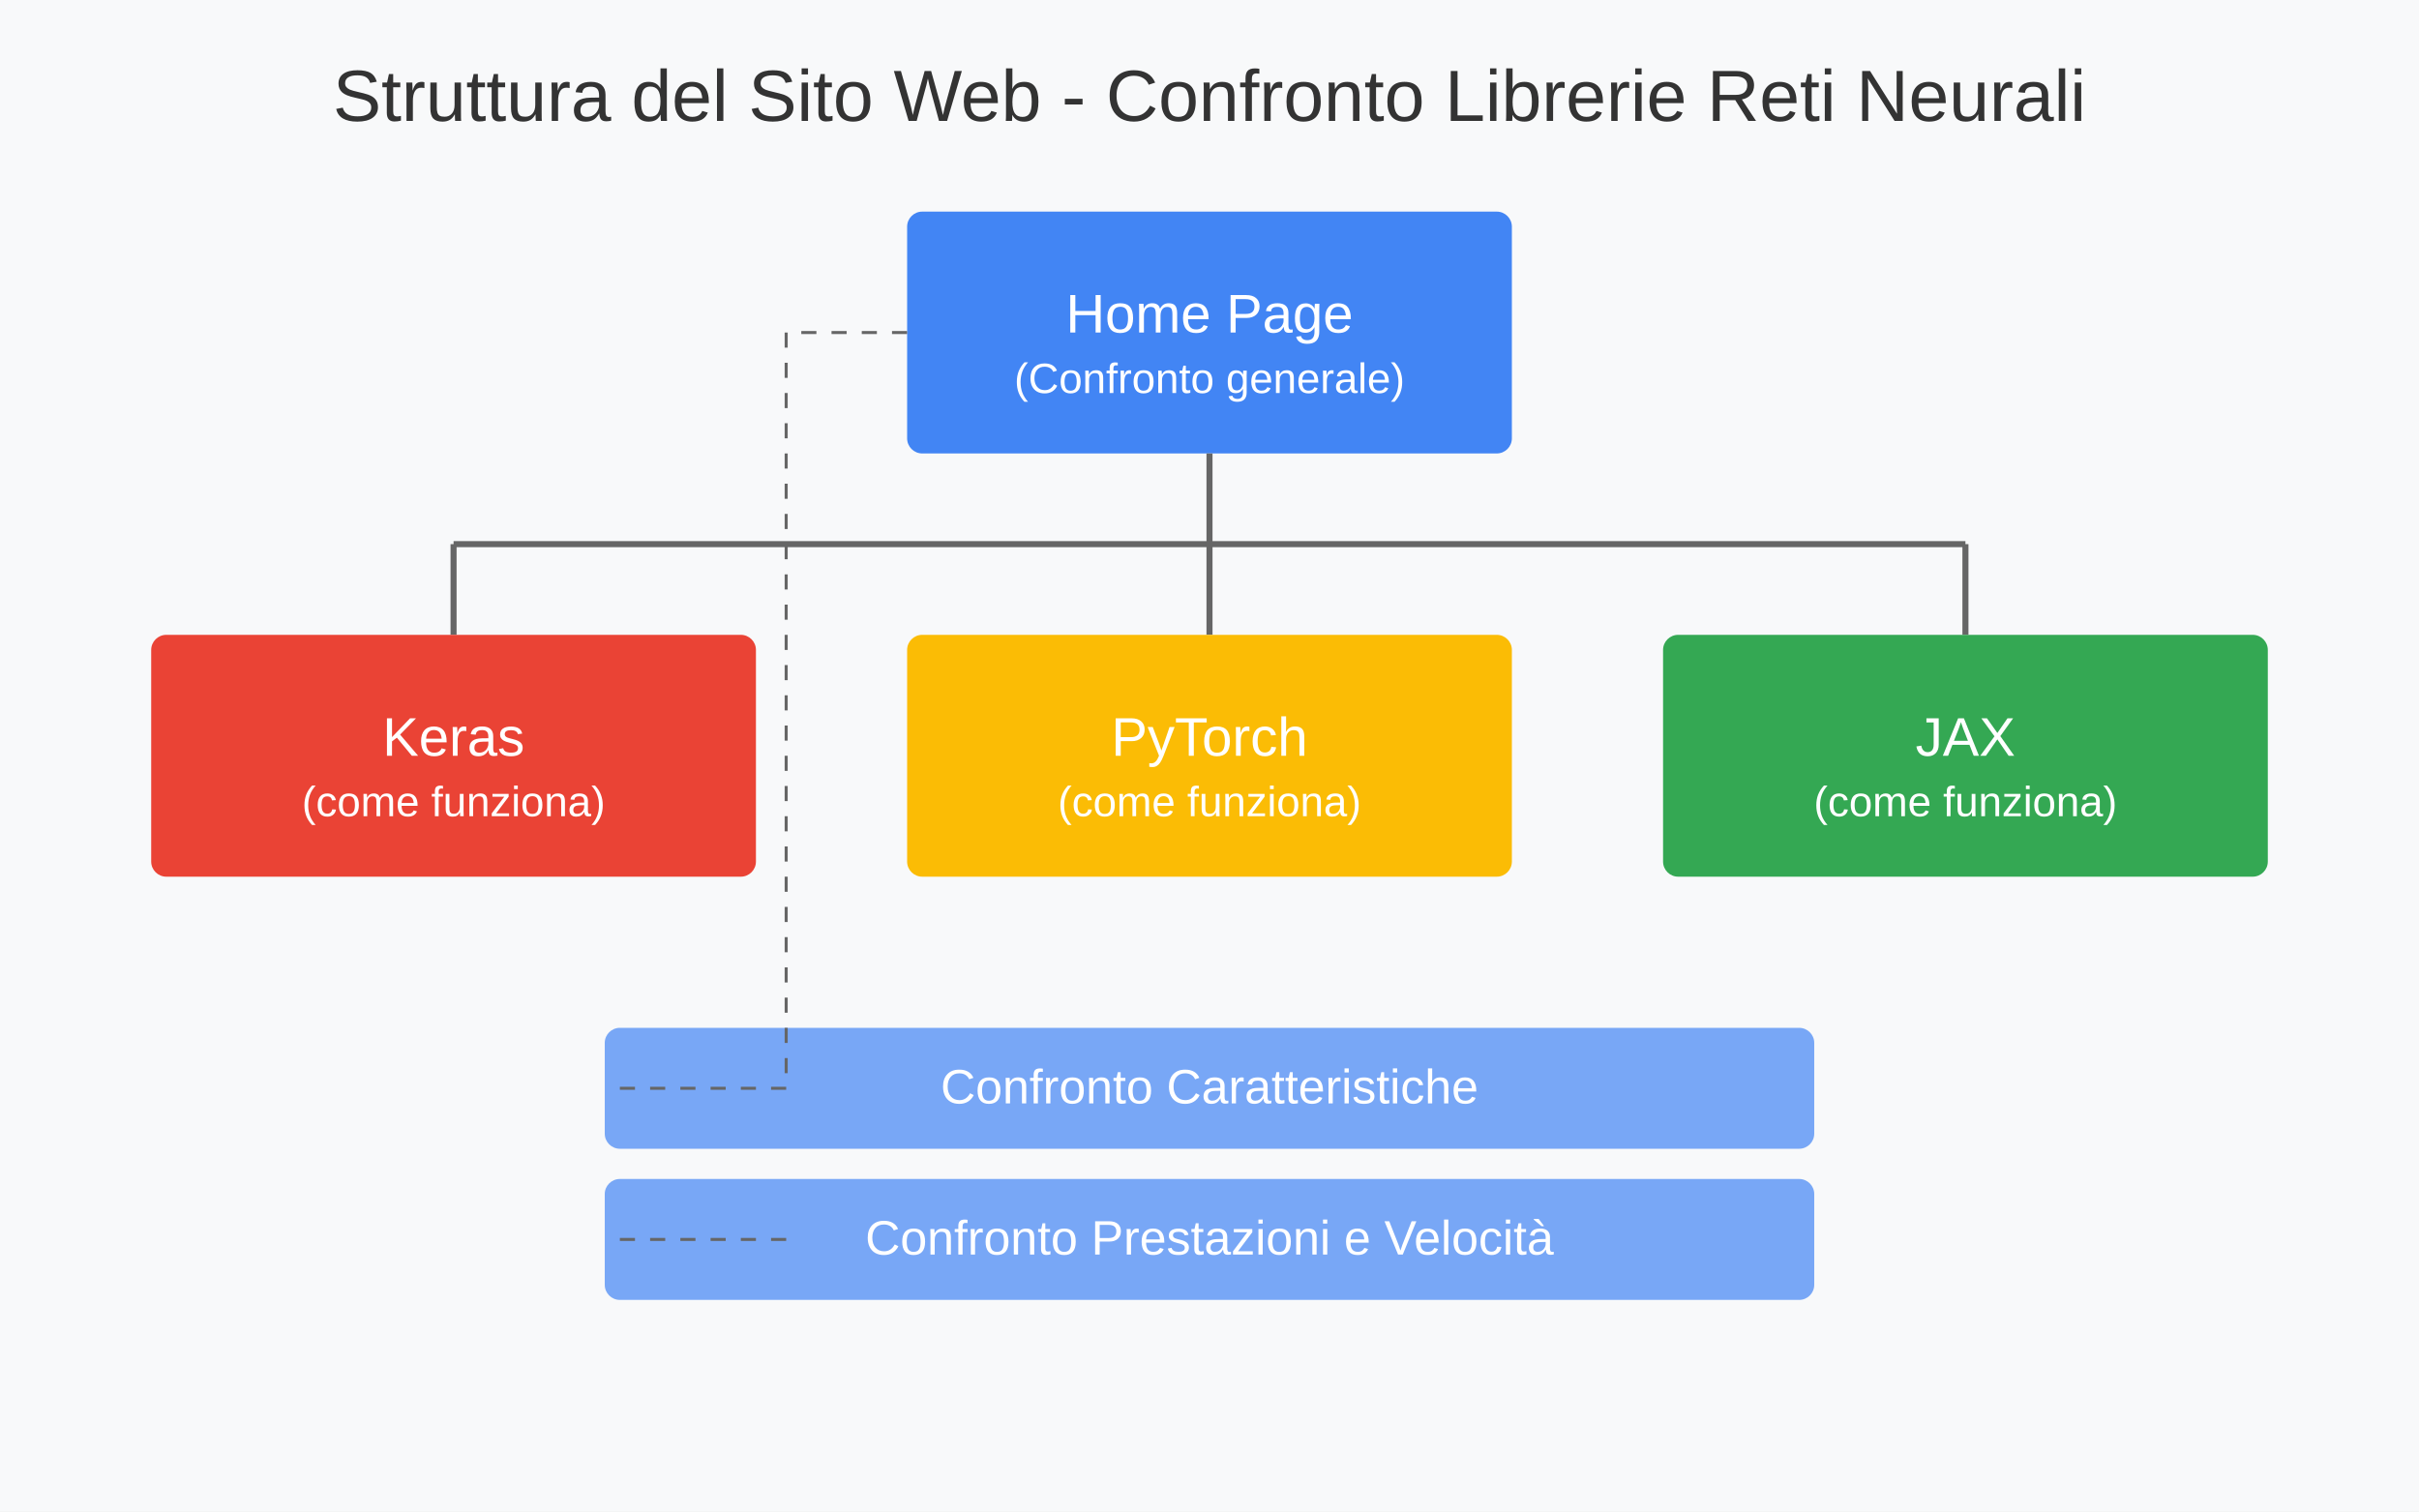
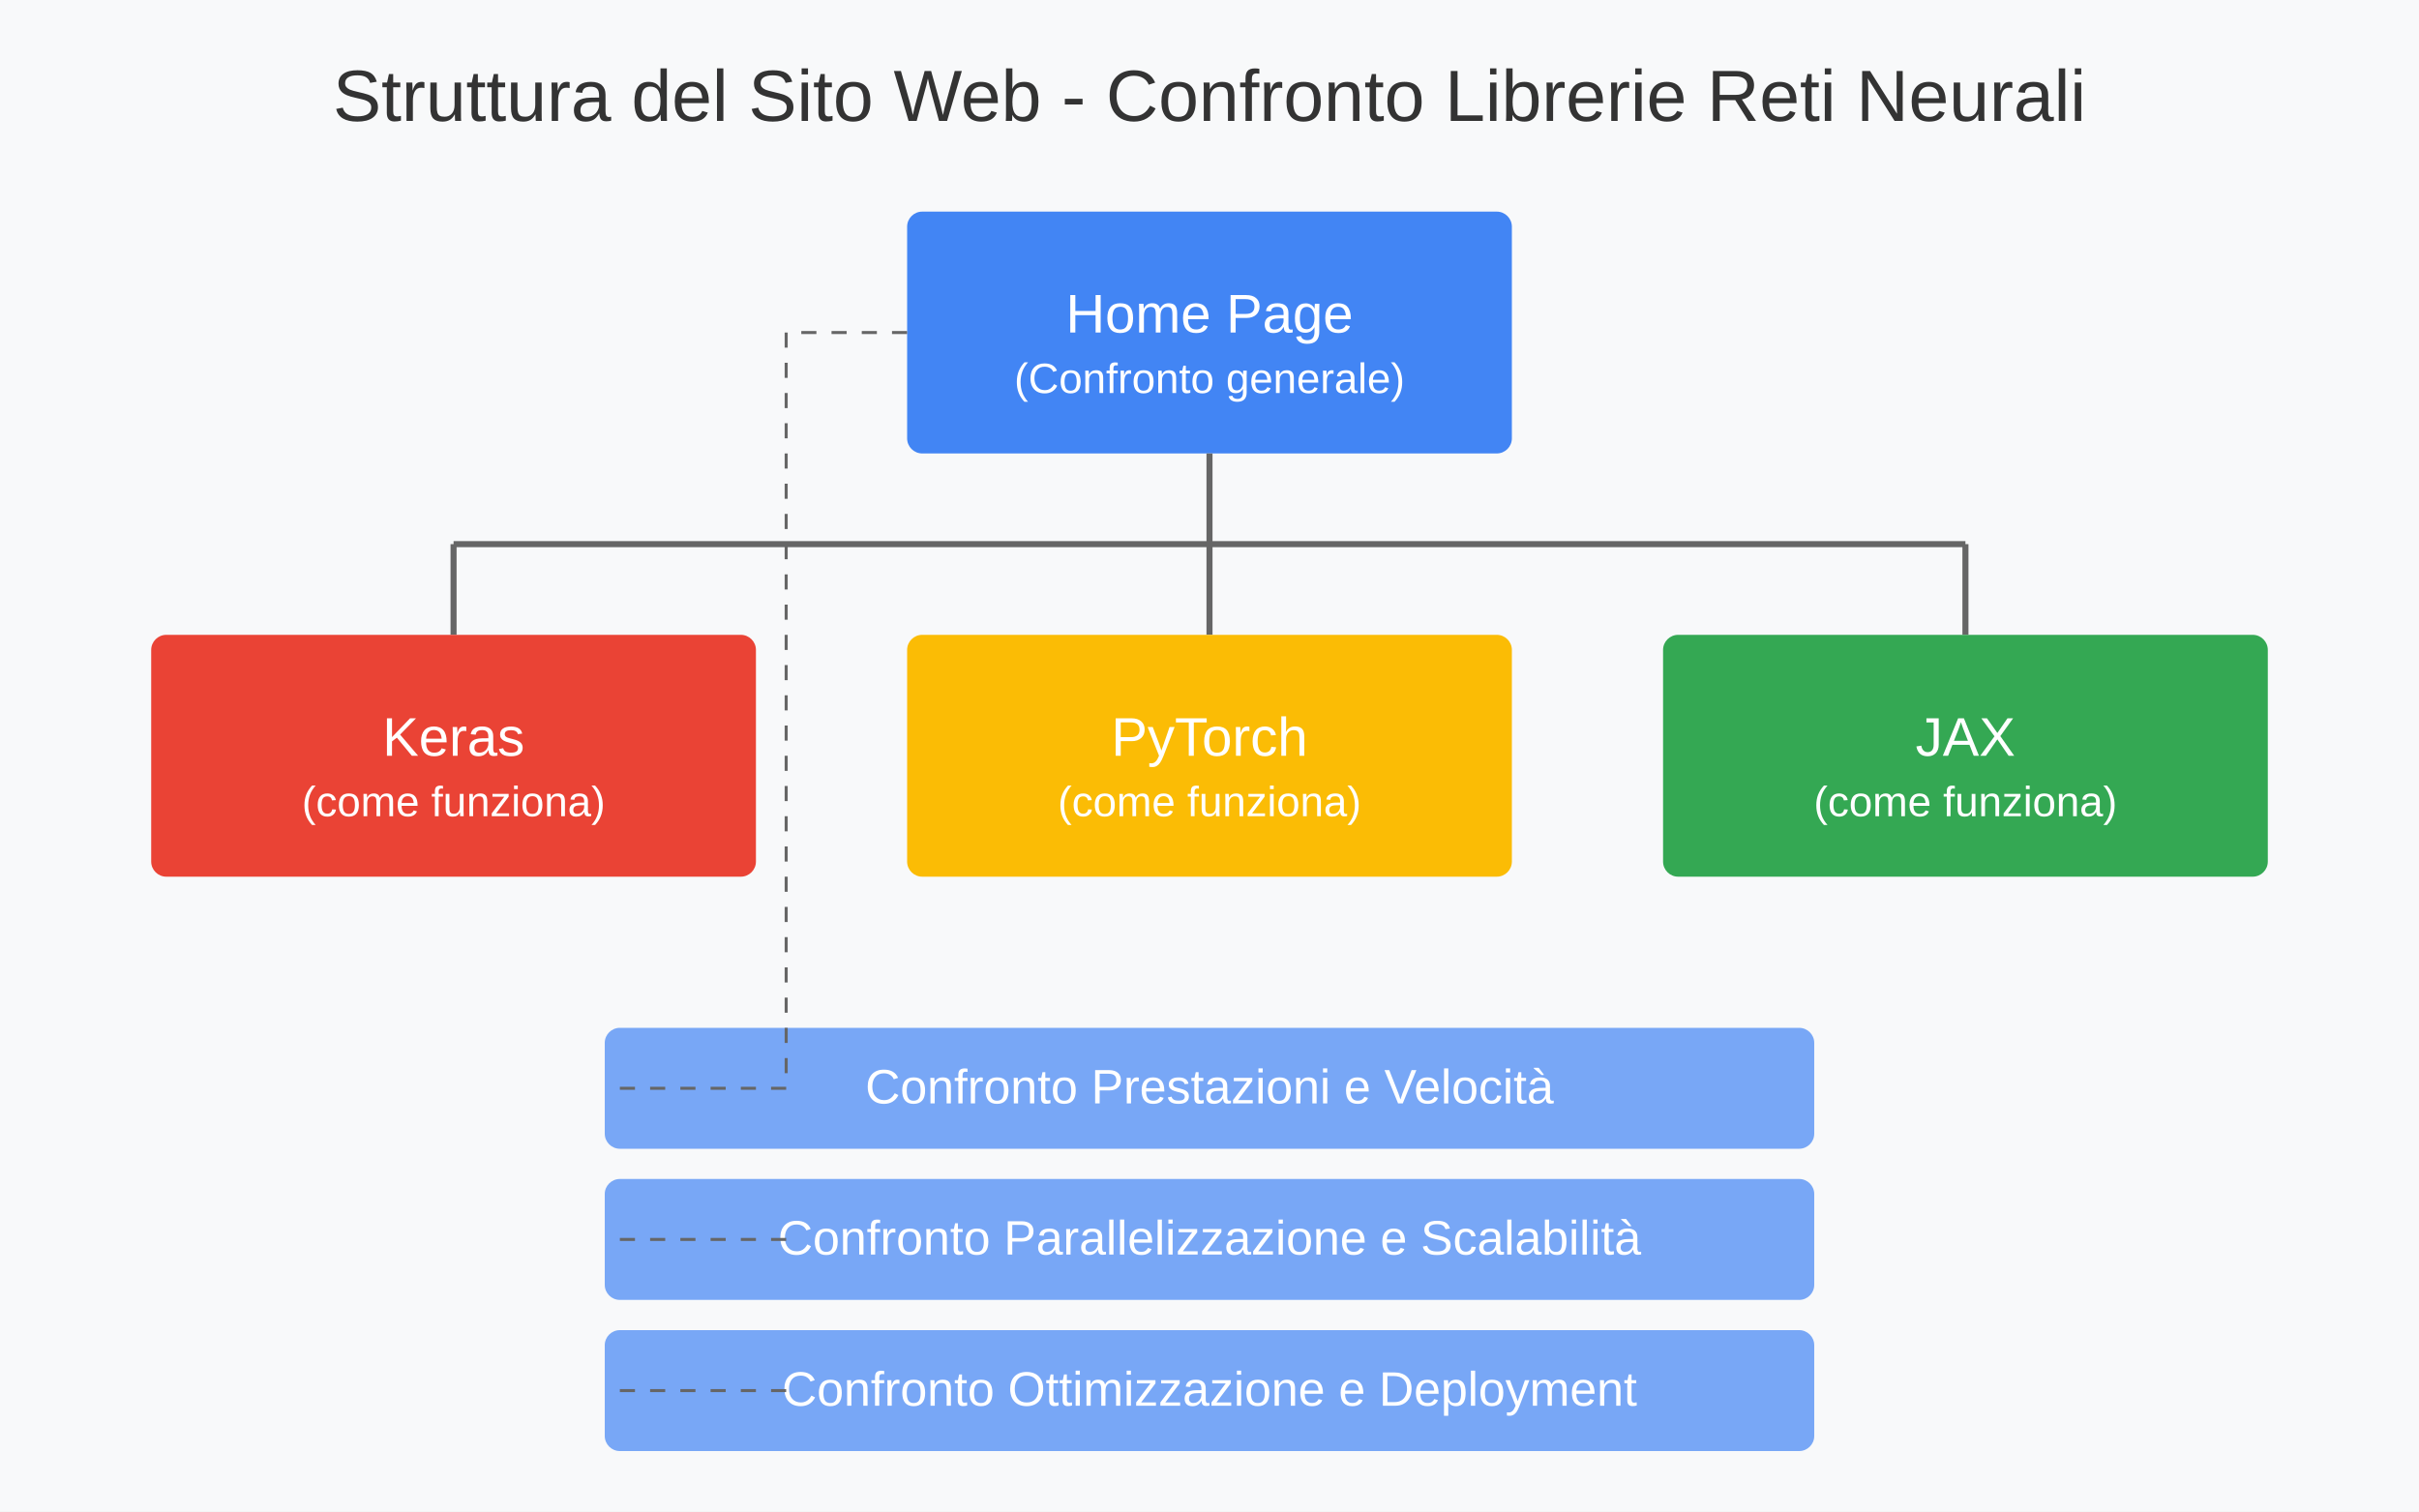
<svg xmlns="http://www.w3.org/2000/svg" viewBox="0 0 800 500">
  <rect width="800" height="500" fill="#f8f9fa" />
  <text x="400" y="40" font-family="Arial, sans-serif" font-size="24" text-anchor="middle" fill="#333">
    Struttura del Sito Web - Confronto Librerie Reti Neurali
  </text>
  <rect x="300" y="70" width="200" height="80" rx="5" fill="#4285f4" />
  <text x="400" y="110" font-family="Arial, sans-serif" font-size="18" text-anchor="middle" fill="white">
    Home Page
  </text>
  <text x="400" y="130" font-family="Arial, sans-serif" font-size="14" text-anchor="middle" fill="white">
    (Confronto generale)
  </text>
  <line x1="400" y1="150" x2="400" y2="180" stroke="#666" stroke-width="2" />
  <line x1="400" y1="180" x2="150" y2="180" stroke="#666" stroke-width="2" />
  <line x1="400" y1="180" x2="400" y2="180" stroke="#666" stroke-width="2" />
  <line x1="400" y1="180" x2="650" y2="180" stroke="#666" stroke-width="2" />
  <line x1="150" y1="180" x2="150" y2="210" stroke="#666" stroke-width="2" />
  <line x1="400" y1="180" x2="400" y2="210" stroke="#666" stroke-width="2" />
  <line x1="650" y1="180" x2="650" y2="210" stroke="#666" stroke-width="2" />
  <rect x="50" y="210" width="200" height="80" rx="5" fill="#ea4335" />
  <text x="150" y="250" font-family="Arial, sans-serif" font-size="18" text-anchor="middle" fill="white">
    Keras
  </text>
  <text x="150" y="270" font-family="Arial, sans-serif" font-size="14" text-anchor="middle" fill="white">
    (come funziona)
  </text>
  <rect x="300" y="210" width="200" height="80" rx="5" fill="#fbbc05" />
  <text x="400" y="250" font-family="Arial, sans-serif" font-size="18" text-anchor="middle" fill="white">
    PyTorch
  </text>
  <text x="400" y="270" font-family="Arial, sans-serif" font-size="14" text-anchor="middle" fill="white">
    (come funziona)
  </text>
  <rect x="550" y="210" width="200" height="80" rx="5" fill="#34a853" />
  <text x="650" y="250" font-family="Arial, sans-serif" font-size="18" text-anchor="middle" fill="white">
    JAX
  </text>
  <text x="650" y="270" font-family="Arial, sans-serif" font-size="14" text-anchor="middle" fill="white">
    (come funziona)
  </text>
  <rect x="200" y="340" width="400" height="40" rx="5" fill="#4285f4" opacity="0.7" />
  <text x="400" y="365" font-family="Arial, sans-serif" font-size="16" text-anchor="middle" fill="white">
-     Confronto Caratteristiche
+     Confronto Prestazioni e Velocità
  </text>
  <rect x="200" y="390" width="400" height="40" rx="5" fill="#4285f4" opacity="0.7" />
  <text x="400" y="415" font-family="Arial, sans-serif" font-size="16" text-anchor="middle" fill="white">
-     Confronto Prestazioni e Velocità
+     Confronto Parallelizzazione e Scalabilità
+   </text>
+   <rect x="200" y="440" width="400" height="40" rx="5" fill="#4285f4" opacity="0.7" />
+   <text x="400" y="465" font-family="Arial, sans-serif" font-size="16" text-anchor="middle" fill="white">
+     Confronto Ottimizzazione e Deployment
  </text>
  <line x1="300" y1="110" x2="260" y2="110" stroke="#666" stroke-width="1" stroke-dasharray="5,5" />
  <line x1="260" y1="110" x2="260" y2="360" stroke="#666" stroke-width="1" stroke-dasharray="5,5" />
  <line x1="260" y1="360" x2="200" y2="360" stroke="#666" stroke-width="1" stroke-dasharray="5,5" />
  <line x1="260" y1="410" x2="200" y2="410" stroke="#666" stroke-width="1" stroke-dasharray="5,5" />
+   <line x1="260" y1="460" x2="200" y2="460" stroke="#666" stroke-width="1" stroke-dasharray="5,5" />
</svg>
